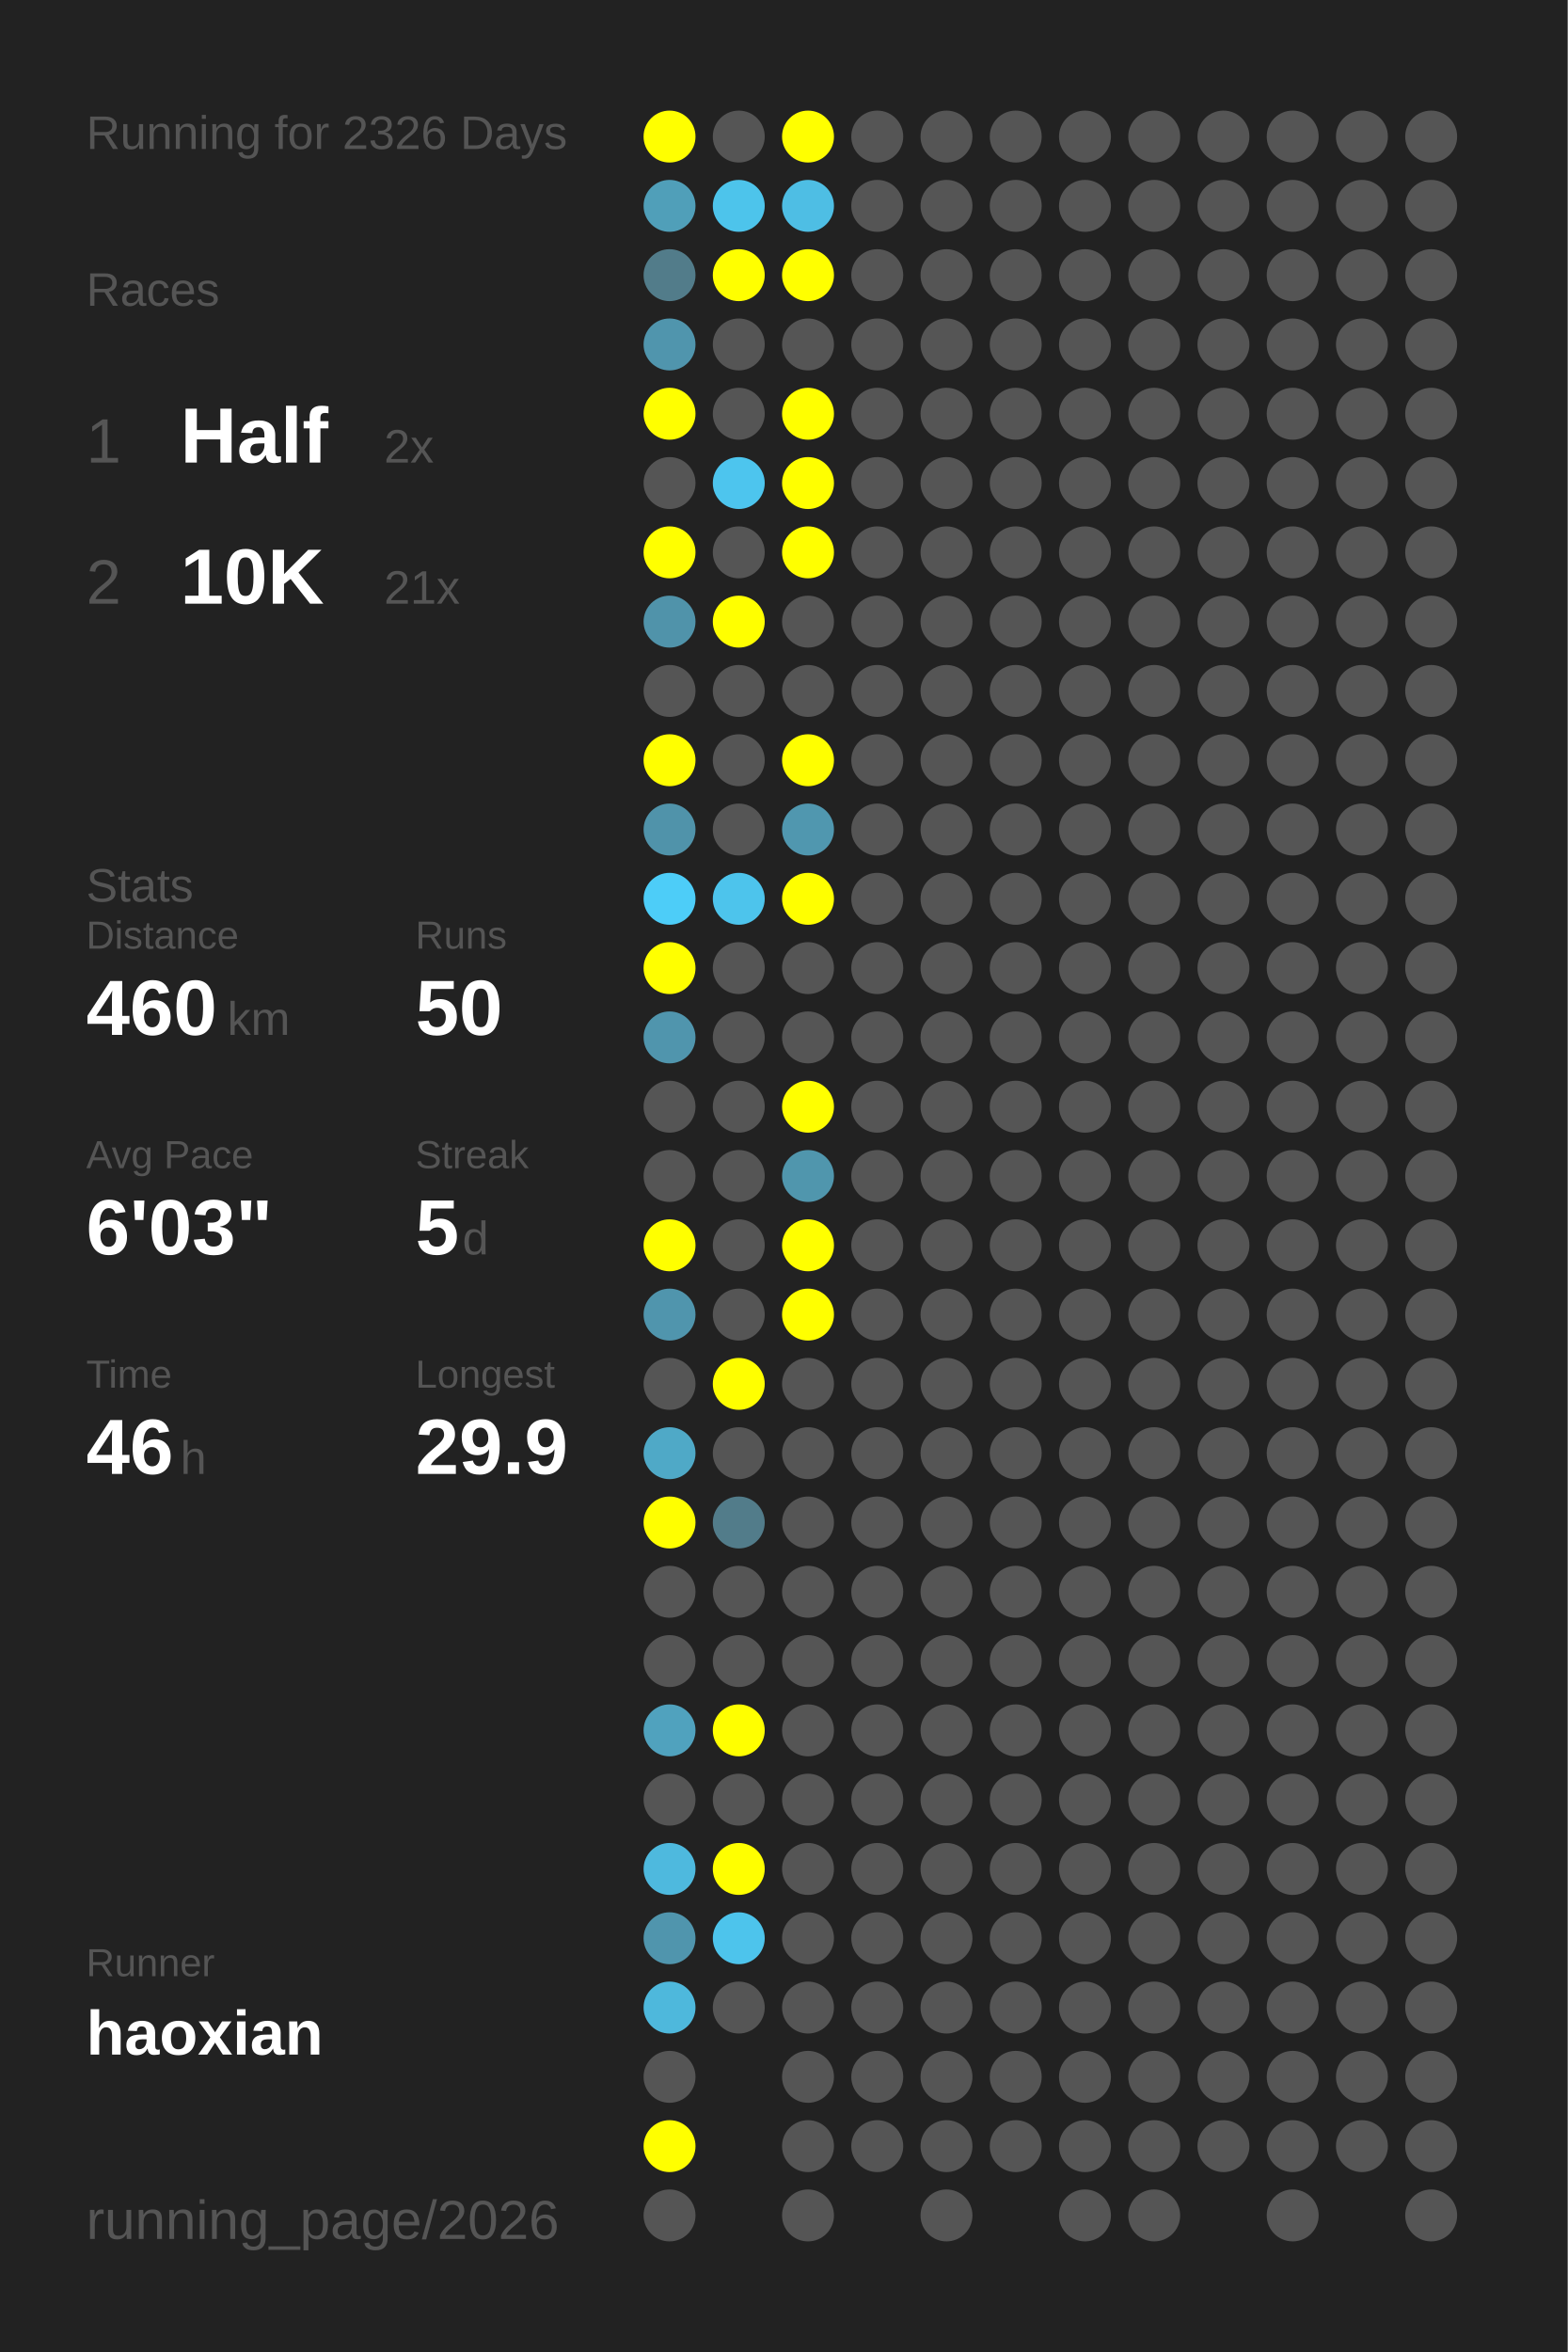
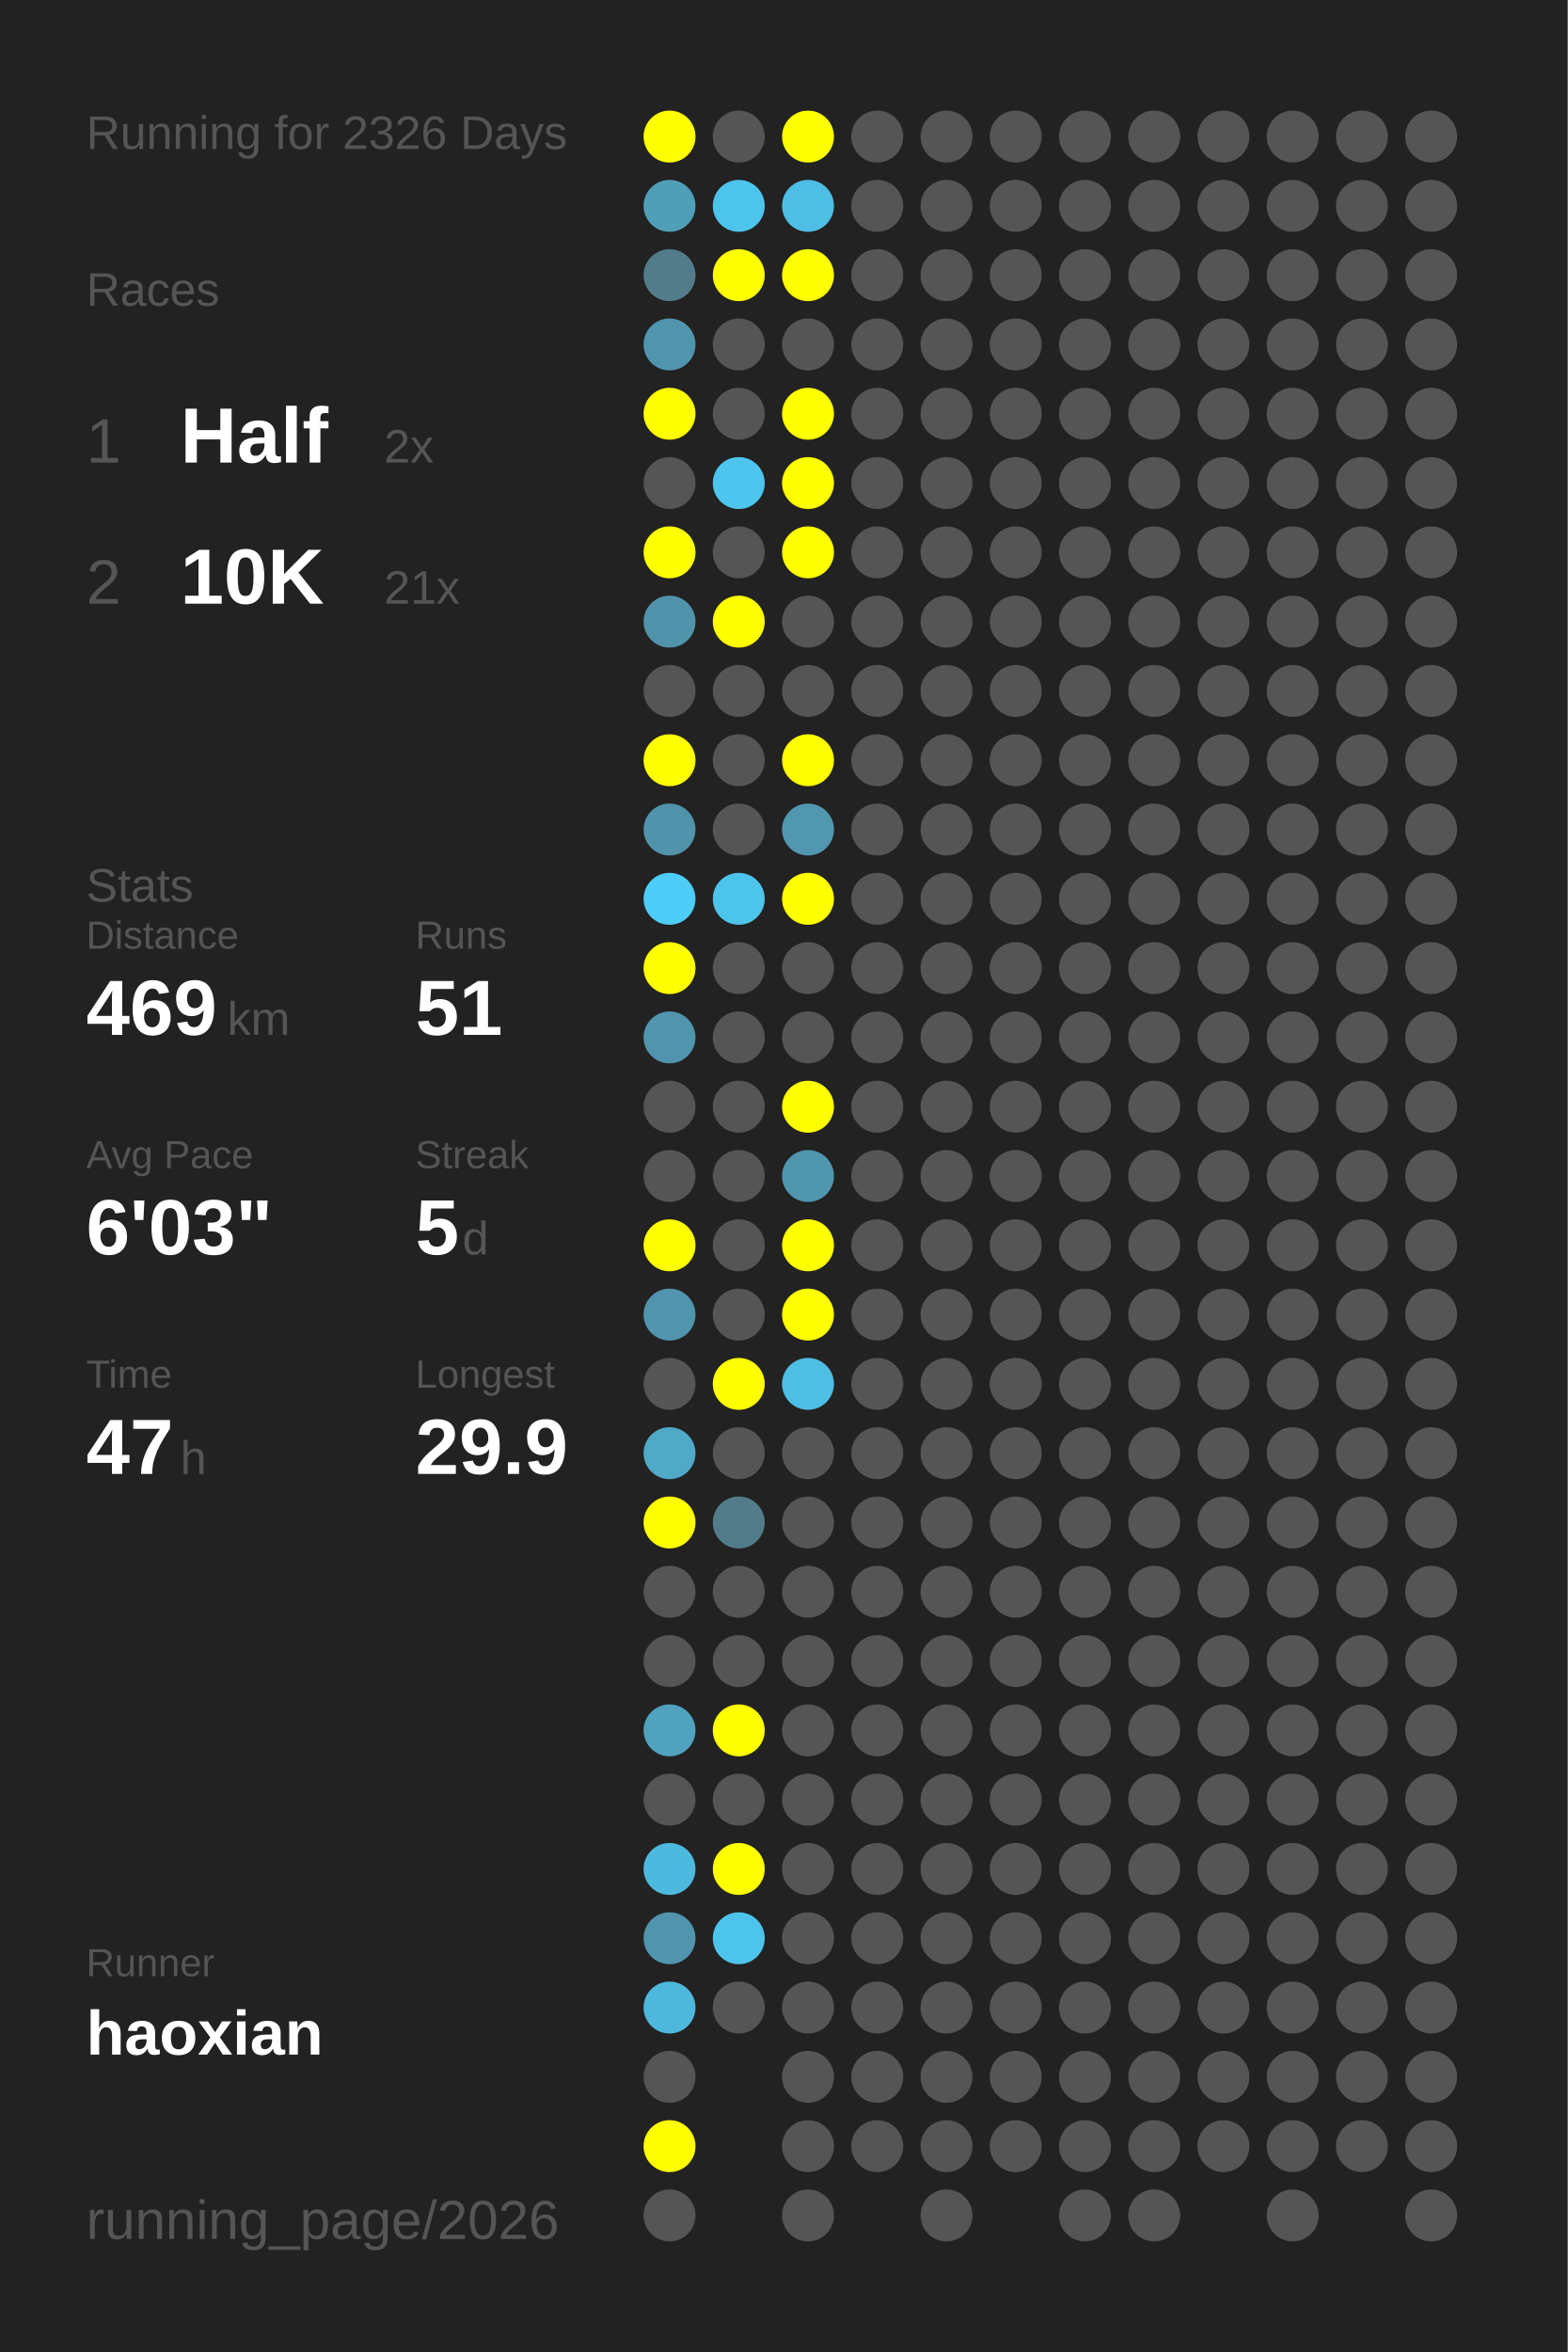
<svg xmlns="http://www.w3.org/2000/svg" baseProfile="full" height="300mm" version="1.1" viewBox="0,0,200,300" width="200mm">
  <defs />
  <rect fill="#222222" height="300" width="200" x="0" y="0" />
  <text fill="#555555" style="font-size:6px; font-family:Arial;" x="11" y="19">Running for 2326 Days</text>
  <text fill="#555555" style="font-size:6px; font-family:Arial;" x="11" y="39">Races</text>
  <text fill="#555555" style="font-size:8px; font-family:Arial;" x="11" y="59">1</text>
  <text fill="#FFFFFF" style="font-size:10px; font-family:Arial; font-weight:bold;" x="23" y="59">Half</text>
  <text fill="#555555" style="font-size:6px; font-family:Arial;" x="49" y="59">2x</text>
  <text fill="#555555" style="font-size:8px; font-family:Arial;" x="11" y="77">2</text>
  <text fill="#FFFFFF" style="font-size:10px; font-family:Arial; font-weight:bold;" x="23" y="77">10K</text>
  <text fill="#555555" style="font-size:6px; font-family:Arial;" x="49" y="77">21x</text>
  <text fill="#555555" style="font-size:6px; font-family:Arial;" x="11" y="115">Stats</text>
  <text fill="#555555" style="font-size:5px; font-family:Arial;" x="11" y="121">Distance</text>
-   <text fill="#FFFFFF" style="font-size:10px; font-family:Arial; font-weight:bold;" x="11" y="132">460</text>
+   <text fill="#FFFFFF" style="font-size:10px; font-family:Arial; font-weight:bold;" x="11" y="132">469</text>
  <text fill="#555555" style="font-size:6px; font-family:Arial;" x="29" y="132">km</text>
  <text fill="#555555" style="font-size:5px; font-family:Arial;" x="53" y="121">Runs</text>
-   <text fill="#FFFFFF" style="font-size:10px; font-family:Arial; font-weight:bold;" x="53" y="132">50</text>
+   <text fill="#FFFFFF" style="font-size:10px; font-family:Arial; font-weight:bold;" x="53" y="132">51</text>
  <text fill="#555555" style="font-size:5px; font-family:Arial;" x="11" y="149">Avg Pace</text>
  <text fill="#FFFFFF" style="font-size:10px; font-family:Arial; font-weight:bold;" x="11" y="160">6'03"</text>
  <text fill="#555555" style="font-size:5px; font-family:Arial;" x="53" y="149">Streak</text>
  <text fill="#FFFFFF" style="font-size:10px; font-family:Arial; font-weight:bold;" x="53" y="160">5</text>
  <text fill="#555555" style="font-size:6px; font-family:Arial;" x="59" y="160">d</text>
  <text fill="#555555" style="font-size:5px; font-family:Arial;" x="11" y="177">Time</text>
-   <text fill="#FFFFFF" style="font-size:10px; font-family:Arial; font-weight:bold;" x="11" y="188">46</text>
+   <text fill="#FFFFFF" style="font-size:10px; font-family:Arial; font-weight:bold;" x="11" y="188">47</text>
  <text fill="#555555" style="font-size:6px; font-family:Arial;" x="23" y="188">h</text>
  <text fill="#555555" style="font-size:5px; font-family:Arial;" x="53" y="177">Longest</text>
  <text fill="#FFFFFF" style="font-size:10px; font-family:Arial; font-weight:bold;" x="53" y="188">29.9</text>
  <text fill="#555555" style="font-size:5px; font-family:Arial;" x="11" y="252.065">Runner</text>
  <text fill="#FFFFFF" style="font-size:8px; font-family:Arial; font-weight:bold;" x="11" y="262.065">haoxian</text>
  <text fill="#555555" style="font-size:7px; font-family:Arial;" x="11" y="285.581">running_page/2026</text>
  <circle cx="85.417" cy="17.419" fill="#FFFF00" r="3.312" />
  <circle cx="85.417" cy="26.258" fill="#509fb9" r="3.312" />
  <circle cx="85.417" cy="35.097" fill="#527c8a" r="3.312" />
  <circle cx="85.417" cy="43.935" fill="#5095ad" r="3.312" />
  <circle cx="85.417" cy="52.774" fill="#FFFF00" r="3.312" />
  <circle cx="85.417" cy="61.613" fill="#555555" r="3.312" />
  <circle cx="85.417" cy="70.452" fill="#FFFF00" r="3.312" />
  <circle cx="85.417" cy="79.29" fill="#5093aa" r="3.312" />
  <circle cx="85.417" cy="88.129" fill="#555555" r="3.312" />
  <circle cx="85.417" cy="96.968" fill="#FFFF00" r="3.312" />
  <circle cx="85.417" cy="105.806" fill="#5093aa" r="3.312" />
  <circle cx="85.417" cy="114.645" fill="#4dcdf8" r="3.312" />
  <circle cx="85.417" cy="123.484" fill="#FFFF00" r="3.312" />
  <circle cx="85.417" cy="132.323" fill="#5095ad" r="3.312" />
  <circle cx="85.417" cy="141.161" fill="#555555" r="3.312" />
  <circle cx="85.417" cy="150" fill="#555555" r="3.312" />
  <circle cx="85.417" cy="158.839" fill="#FFFF00" r="3.312" />
  <circle cx="85.417" cy="167.677" fill="#5095ad" r="3.312" />
  <circle cx="85.417" cy="176.516" fill="#555555" r="3.312" />
  <circle cx="85.417" cy="185.355" fill="#4fa9c7" r="3.312" />
  <circle cx="85.417" cy="194.194" fill="#FFFF00" r="3.312" />
  <circle cx="85.417" cy="203.032" fill="#555555" r="3.312" />
  <circle cx="85.417" cy="211.871" fill="#555555" r="3.312" />
  <circle cx="85.417" cy="220.71" fill="#50a2be" r="3.312" />
  <circle cx="85.417" cy="229.548" fill="#555555" r="3.312" />
  <circle cx="85.417" cy="238.387" fill="#4eb9de" r="3.312" />
  <circle cx="85.417" cy="247.226" fill="#5095ad" r="3.312" />
  <circle cx="85.417" cy="256.065" fill="#4eb8dc" r="3.312" />
  <circle cx="85.417" cy="264.903" fill="#555555" r="3.312" />
  <circle cx="85.417" cy="273.742" fill="#FFFF00" r="3.312" />
  <circle cx="85.417" cy="282.581" fill="#555555" r="3.312" />
  <circle cx="94.25" cy="17.419" fill="#555555" r="3.312" />
  <circle cx="94.25" cy="26.258" fill="#4dc4eb" r="3.312" />
  <circle cx="94.25" cy="35.097" fill="#FFFF00" r="3.312" />
  <circle cx="94.25" cy="43.935" fill="#555555" r="3.312" />
  <circle cx="94.25" cy="52.774" fill="#555555" r="3.312" />
  <circle cx="94.25" cy="61.613" fill="#4dc5ee" r="3.312" />
  <circle cx="94.25" cy="70.452" fill="#555555" r="3.312" />
  <circle cx="94.25" cy="79.29" fill="#FFFF00" r="3.312" />
  <circle cx="94.25" cy="88.129" fill="#555555" r="3.312" />
  <circle cx="94.25" cy="96.968" fill="#555555" r="3.312" />
  <circle cx="94.25" cy="105.806" fill="#555555" r="3.312" />
  <circle cx="94.25" cy="114.645" fill="#4dc4ec" r="3.312" />
  <circle cx="94.25" cy="123.484" fill="#555555" r="3.312" />
  <circle cx="94.25" cy="132.323" fill="#555555" r="3.312" />
  <circle cx="94.25" cy="141.161" fill="#555555" r="3.312" />
  <circle cx="94.25" cy="150" fill="#555555" r="3.312" />
  <circle cx="94.25" cy="158.839" fill="#555555" r="3.312" />
  <circle cx="94.25" cy="167.677" fill="#555555" r="3.312" />
  <circle cx="94.25" cy="176.516" fill="#FFFF00" r="3.312" />
  <circle cx="94.25" cy="185.355" fill="#555555" r="3.312" />
  <circle cx="94.25" cy="194.194" fill="#527c8a" r="3.312" />
  <circle cx="94.25" cy="203.032" fill="#555555" r="3.312" />
  <circle cx="94.25" cy="211.871" fill="#555555" r="3.312" />
  <circle cx="94.25" cy="220.71" fill="#FFFF00" r="3.312" />
  <circle cx="94.25" cy="229.548" fill="#555555" r="3.312" />
  <circle cx="94.25" cy="238.387" fill="#FFFF00" r="3.312" />
  <circle cx="94.25" cy="247.226" fill="#4dc4ec" r="3.312" />
  <circle cx="94.25" cy="256.065" fill="#555555" r="3.312" />
  <circle cx="103.083" cy="17.419" fill="#FFFF00" r="3.312" />
  <circle cx="103.083" cy="26.258" fill="#4ebee4" r="3.312" />
  <circle cx="103.083" cy="35.097" fill="#FFFF00" r="3.312" />
  <circle cx="103.083" cy="43.935" fill="#555555" r="3.312" />
  <circle cx="103.083" cy="52.774" fill="#FFFF00" r="3.312" />
  <circle cx="103.083" cy="61.613" fill="#FFFF00" r="3.312" />
  <circle cx="103.083" cy="70.452" fill="#FFFF00" r="3.312" />
  <circle cx="103.083" cy="79.29" fill="#555555" r="3.312" />
  <circle cx="103.083" cy="88.129" fill="#555555" r="3.312" />
  <circle cx="103.083" cy="96.968" fill="#FFFF00" r="3.312" />
  <circle cx="103.083" cy="105.806" fill="#5097af" r="3.312" />
  <circle cx="103.083" cy="114.645" fill="#FFFF00" r="3.312" />
  <circle cx="103.083" cy="123.484" fill="#555555" r="3.312" />
  <circle cx="103.083" cy="132.323" fill="#555555" r="3.312" />
  <circle cx="103.083" cy="141.161" fill="#FFFF00" r="3.312" />
  <circle cx="103.083" cy="150" fill="#5096ad" r="3.312" />
  <circle cx="103.083" cy="158.839" fill="#FFFF00" r="3.312" />
  <circle cx="103.083" cy="167.677" fill="#FFFF00" r="3.312" />
-   <circle cx="103.083" cy="176.516" fill="#555555" r="3.312" />
+   <circle cx="103.083" cy="176.516" fill="#4ebee4" r="3.312" />
  <circle cx="103.083" cy="185.355" fill="#555555" r="3.312" />
  <circle cx="103.083" cy="194.194" fill="#555555" r="3.312" />
  <circle cx="103.083" cy="203.032" fill="#555555" r="3.312" />
  <circle cx="103.083" cy="211.871" fill="#555555" r="3.312" />
  <circle cx="103.083" cy="220.71" fill="#555555" r="3.312" />
  <circle cx="103.083" cy="229.548" fill="#555555" r="3.312" />
  <circle cx="103.083" cy="238.387" fill="#555555" r="3.312" />
  <circle cx="103.083" cy="247.226" fill="#555555" r="3.312" />
  <circle cx="103.083" cy="256.065" fill="#555555" r="3.312" />
  <circle cx="103.083" cy="264.903" fill="#555555" r="3.312" />
  <circle cx="103.083" cy="273.742" fill="#555555" r="3.312" />
  <circle cx="103.083" cy="282.581" fill="#555555" r="3.312" />
  <circle cx="111.917" cy="17.419" fill="#555555" r="3.312" />
  <circle cx="111.917" cy="26.258" fill="#555555" r="3.312" />
  <circle cx="111.917" cy="35.097" fill="#555555" r="3.312" />
  <circle cx="111.917" cy="43.935" fill="#555555" r="3.312" />
  <circle cx="111.917" cy="52.774" fill="#555555" r="3.312" />
  <circle cx="111.917" cy="61.613" fill="#555555" r="3.312" />
  <circle cx="111.917" cy="70.452" fill="#555555" r="3.312" />
  <circle cx="111.917" cy="79.29" fill="#555555" r="3.312" />
  <circle cx="111.917" cy="88.129" fill="#555555" r="3.312" />
  <circle cx="111.917" cy="96.968" fill="#555555" r="3.312" />
  <circle cx="111.917" cy="105.806" fill="#555555" r="3.312" />
  <circle cx="111.917" cy="114.645" fill="#555555" r="3.312" />
  <circle cx="111.917" cy="123.484" fill="#555555" r="3.312" />
  <circle cx="111.917" cy="132.323" fill="#555555" r="3.312" />
  <circle cx="111.917" cy="141.161" fill="#555555" r="3.312" />
  <circle cx="111.917" cy="150" fill="#555555" r="3.312" />
  <circle cx="111.917" cy="158.839" fill="#555555" r="3.312" />
  <circle cx="111.917" cy="167.677" fill="#555555" r="3.312" />
  <circle cx="111.917" cy="176.516" fill="#555555" r="3.312" />
  <circle cx="111.917" cy="185.355" fill="#555555" r="3.312" />
  <circle cx="111.917" cy="194.194" fill="#555555" r="3.312" />
  <circle cx="111.917" cy="203.032" fill="#555555" r="3.312" />
  <circle cx="111.917" cy="211.871" fill="#555555" r="3.312" />
  <circle cx="111.917" cy="220.71" fill="#555555" r="3.312" />
  <circle cx="111.917" cy="229.548" fill="#555555" r="3.312" />
  <circle cx="111.917" cy="238.387" fill="#555555" r="3.312" />
  <circle cx="111.917" cy="247.226" fill="#555555" r="3.312" />
  <circle cx="111.917" cy="256.065" fill="#555555" r="3.312" />
  <circle cx="111.917" cy="264.903" fill="#555555" r="3.312" />
  <circle cx="111.917" cy="273.742" fill="#555555" r="3.312" />
  <circle cx="120.75" cy="17.419" fill="#555555" r="3.312" />
  <circle cx="120.75" cy="26.258" fill="#555555" r="3.312" />
  <circle cx="120.75" cy="35.097" fill="#555555" r="3.312" />
  <circle cx="120.75" cy="43.935" fill="#555555" r="3.312" />
  <circle cx="120.75" cy="52.774" fill="#555555" r="3.312" />
  <circle cx="120.75" cy="61.613" fill="#555555" r="3.312" />
  <circle cx="120.75" cy="70.452" fill="#555555" r="3.312" />
  <circle cx="120.75" cy="79.29" fill="#555555" r="3.312" />
  <circle cx="120.75" cy="88.129" fill="#555555" r="3.312" />
  <circle cx="120.75" cy="96.968" fill="#555555" r="3.312" />
  <circle cx="120.75" cy="105.806" fill="#555555" r="3.312" />
  <circle cx="120.75" cy="114.645" fill="#555555" r="3.312" />
  <circle cx="120.75" cy="123.484" fill="#555555" r="3.312" />
  <circle cx="120.75" cy="132.323" fill="#555555" r="3.312" />
  <circle cx="120.75" cy="141.161" fill="#555555" r="3.312" />
  <circle cx="120.75" cy="150" fill="#555555" r="3.312" />
  <circle cx="120.75" cy="158.839" fill="#555555" r="3.312" />
  <circle cx="120.75" cy="167.677" fill="#555555" r="3.312" />
  <circle cx="120.75" cy="176.516" fill="#555555" r="3.312" />
  <circle cx="120.75" cy="185.355" fill="#555555" r="3.312" />
  <circle cx="120.75" cy="194.194" fill="#555555" r="3.312" />
  <circle cx="120.75" cy="203.032" fill="#555555" r="3.312" />
  <circle cx="120.75" cy="211.871" fill="#555555" r="3.312" />
  <circle cx="120.75" cy="220.71" fill="#555555" r="3.312" />
  <circle cx="120.75" cy="229.548" fill="#555555" r="3.312" />
  <circle cx="120.75" cy="238.387" fill="#555555" r="3.312" />
  <circle cx="120.75" cy="247.226" fill="#555555" r="3.312" />
  <circle cx="120.75" cy="256.065" fill="#555555" r="3.312" />
  <circle cx="120.75" cy="264.903" fill="#555555" r="3.312" />
  <circle cx="120.75" cy="273.742" fill="#555555" r="3.312" />
  <circle cx="120.75" cy="282.581" fill="#555555" r="3.312" />
  <circle cx="129.583" cy="17.419" fill="#555555" r="3.312" />
  <circle cx="129.583" cy="26.258" fill="#555555" r="3.312" />
  <circle cx="129.583" cy="35.097" fill="#555555" r="3.312" />
  <circle cx="129.583" cy="43.935" fill="#555555" r="3.312" />
  <circle cx="129.583" cy="52.774" fill="#555555" r="3.312" />
  <circle cx="129.583" cy="61.613" fill="#555555" r="3.312" />
  <circle cx="129.583" cy="70.452" fill="#555555" r="3.312" />
  <circle cx="129.583" cy="79.29" fill="#555555" r="3.312" />
  <circle cx="129.583" cy="88.129" fill="#555555" r="3.312" />
  <circle cx="129.583" cy="96.968" fill="#555555" r="3.312" />
  <circle cx="129.583" cy="105.806" fill="#555555" r="3.312" />
  <circle cx="129.583" cy="114.645" fill="#555555" r="3.312" />
  <circle cx="129.583" cy="123.484" fill="#555555" r="3.312" />
  <circle cx="129.583" cy="132.323" fill="#555555" r="3.312" />
  <circle cx="129.583" cy="141.161" fill="#555555" r="3.312" />
  <circle cx="129.583" cy="150" fill="#555555" r="3.312" />
  <circle cx="129.583" cy="158.839" fill="#555555" r="3.312" />
  <circle cx="129.583" cy="167.677" fill="#555555" r="3.312" />
  <circle cx="129.583" cy="176.516" fill="#555555" r="3.312" />
  <circle cx="129.583" cy="185.355" fill="#555555" r="3.312" />
  <circle cx="129.583" cy="194.194" fill="#555555" r="3.312" />
  <circle cx="129.583" cy="203.032" fill="#555555" r="3.312" />
  <circle cx="129.583" cy="211.871" fill="#555555" r="3.312" />
  <circle cx="129.583" cy="220.71" fill="#555555" r="3.312" />
  <circle cx="129.583" cy="229.548" fill="#555555" r="3.312" />
  <circle cx="129.583" cy="238.387" fill="#555555" r="3.312" />
  <circle cx="129.583" cy="247.226" fill="#555555" r="3.312" />
  <circle cx="129.583" cy="256.065" fill="#555555" r="3.312" />
  <circle cx="129.583" cy="264.903" fill="#555555" r="3.312" />
  <circle cx="129.583" cy="273.742" fill="#555555" r="3.312" />
  <circle cx="138.417" cy="17.419" fill="#555555" r="3.312" />
  <circle cx="138.417" cy="26.258" fill="#555555" r="3.312" />
  <circle cx="138.417" cy="35.097" fill="#555555" r="3.312" />
  <circle cx="138.417" cy="43.935" fill="#555555" r="3.312" />
  <circle cx="138.417" cy="52.774" fill="#555555" r="3.312" />
  <circle cx="138.417" cy="61.613" fill="#555555" r="3.312" />
  <circle cx="138.417" cy="70.452" fill="#555555" r="3.312" />
  <circle cx="138.417" cy="79.29" fill="#555555" r="3.312" />
  <circle cx="138.417" cy="88.129" fill="#555555" r="3.312" />
  <circle cx="138.417" cy="96.968" fill="#555555" r="3.312" />
  <circle cx="138.417" cy="105.806" fill="#555555" r="3.312" />
  <circle cx="138.417" cy="114.645" fill="#555555" r="3.312" />
  <circle cx="138.417" cy="123.484" fill="#555555" r="3.312" />
  <circle cx="138.417" cy="132.323" fill="#555555" r="3.312" />
  <circle cx="138.417" cy="141.161" fill="#555555" r="3.312" />
  <circle cx="138.417" cy="150" fill="#555555" r="3.312" />
  <circle cx="138.417" cy="158.839" fill="#555555" r="3.312" />
  <circle cx="138.417" cy="167.677" fill="#555555" r="3.312" />
  <circle cx="138.417" cy="176.516" fill="#555555" r="3.312" />
  <circle cx="138.417" cy="185.355" fill="#555555" r="3.312" />
  <circle cx="138.417" cy="194.194" fill="#555555" r="3.312" />
  <circle cx="138.417" cy="203.032" fill="#555555" r="3.312" />
  <circle cx="138.417" cy="211.871" fill="#555555" r="3.312" />
  <circle cx="138.417" cy="220.71" fill="#555555" r="3.312" />
  <circle cx="138.417" cy="229.548" fill="#555555" r="3.312" />
  <circle cx="138.417" cy="238.387" fill="#555555" r="3.312" />
  <circle cx="138.417" cy="247.226" fill="#555555" r="3.312" />
  <circle cx="138.417" cy="256.065" fill="#555555" r="3.312" />
  <circle cx="138.417" cy="264.903" fill="#555555" r="3.312" />
  <circle cx="138.417" cy="273.742" fill="#555555" r="3.312" />
  <circle cx="138.417" cy="282.581" fill="#555555" r="3.312" />
  <circle cx="147.25" cy="17.419" fill="#555555" r="3.312" />
  <circle cx="147.25" cy="26.258" fill="#555555" r="3.312" />
  <circle cx="147.25" cy="35.097" fill="#555555" r="3.312" />
  <circle cx="147.25" cy="43.935" fill="#555555" r="3.312" />
  <circle cx="147.25" cy="52.774" fill="#555555" r="3.312" />
  <circle cx="147.25" cy="61.613" fill="#555555" r="3.312" />
  <circle cx="147.25" cy="70.452" fill="#555555" r="3.312" />
  <circle cx="147.25" cy="79.29" fill="#555555" r="3.312" />
  <circle cx="147.25" cy="88.129" fill="#555555" r="3.312" />
  <circle cx="147.25" cy="96.968" fill="#555555" r="3.312" />
  <circle cx="147.25" cy="105.806" fill="#555555" r="3.312" />
  <circle cx="147.25" cy="114.645" fill="#555555" r="3.312" />
  <circle cx="147.25" cy="123.484" fill="#555555" r="3.312" />
  <circle cx="147.25" cy="132.323" fill="#555555" r="3.312" />
  <circle cx="147.25" cy="141.161" fill="#555555" r="3.312" />
  <circle cx="147.25" cy="150" fill="#555555" r="3.312" />
  <circle cx="147.25" cy="158.839" fill="#555555" r="3.312" />
  <circle cx="147.25" cy="167.677" fill="#555555" r="3.312" />
  <circle cx="147.25" cy="176.516" fill="#555555" r="3.312" />
  <circle cx="147.25" cy="185.355" fill="#555555" r="3.312" />
  <circle cx="147.25" cy="194.194" fill="#555555" r="3.312" />
  <circle cx="147.25" cy="203.032" fill="#555555" r="3.312" />
  <circle cx="147.25" cy="211.871" fill="#555555" r="3.312" />
  <circle cx="147.25" cy="220.71" fill="#555555" r="3.312" />
  <circle cx="147.25" cy="229.548" fill="#555555" r="3.312" />
  <circle cx="147.25" cy="238.387" fill="#555555" r="3.312" />
  <circle cx="147.25" cy="247.226" fill="#555555" r="3.312" />
  <circle cx="147.25" cy="256.065" fill="#555555" r="3.312" />
  <circle cx="147.25" cy="264.903" fill="#555555" r="3.312" />
  <circle cx="147.25" cy="273.742" fill="#555555" r="3.312" />
  <circle cx="147.25" cy="282.581" fill="#555555" r="3.312" />
  <circle cx="156.083" cy="17.419" fill="#555555" r="3.312" />
  <circle cx="156.083" cy="26.258" fill="#555555" r="3.312" />
  <circle cx="156.083" cy="35.097" fill="#555555" r="3.312" />
  <circle cx="156.083" cy="43.935" fill="#555555" r="3.312" />
  <circle cx="156.083" cy="52.774" fill="#555555" r="3.312" />
  <circle cx="156.083" cy="61.613" fill="#555555" r="3.312" />
  <circle cx="156.083" cy="70.452" fill="#555555" r="3.312" />
  <circle cx="156.083" cy="79.29" fill="#555555" r="3.312" />
  <circle cx="156.083" cy="88.129" fill="#555555" r="3.312" />
  <circle cx="156.083" cy="96.968" fill="#555555" r="3.312" />
  <circle cx="156.083" cy="105.806" fill="#555555" r="3.312" />
  <circle cx="156.083" cy="114.645" fill="#555555" r="3.312" />
  <circle cx="156.083" cy="123.484" fill="#555555" r="3.312" />
  <circle cx="156.083" cy="132.323" fill="#555555" r="3.312" />
  <circle cx="156.083" cy="141.161" fill="#555555" r="3.312" />
  <circle cx="156.083" cy="150" fill="#555555" r="3.312" />
  <circle cx="156.083" cy="158.839" fill="#555555" r="3.312" />
  <circle cx="156.083" cy="167.677" fill="#555555" r="3.312" />
  <circle cx="156.083" cy="176.516" fill="#555555" r="3.312" />
  <circle cx="156.083" cy="185.355" fill="#555555" r="3.312" />
  <circle cx="156.083" cy="194.194" fill="#555555" r="3.312" />
  <circle cx="156.083" cy="203.032" fill="#555555" r="3.312" />
  <circle cx="156.083" cy="211.871" fill="#555555" r="3.312" />
  <circle cx="156.083" cy="220.71" fill="#555555" r="3.312" />
  <circle cx="156.083" cy="229.548" fill="#555555" r="3.312" />
  <circle cx="156.083" cy="238.387" fill="#555555" r="3.312" />
  <circle cx="156.083" cy="247.226" fill="#555555" r="3.312" />
  <circle cx="156.083" cy="256.065" fill="#555555" r="3.312" />
  <circle cx="156.083" cy="264.903" fill="#555555" r="3.312" />
  <circle cx="156.083" cy="273.742" fill="#555555" r="3.312" />
  <circle cx="164.917" cy="17.419" fill="#555555" r="3.312" />
  <circle cx="164.917" cy="26.258" fill="#555555" r="3.312" />
  <circle cx="164.917" cy="35.097" fill="#555555" r="3.312" />
  <circle cx="164.917" cy="43.935" fill="#555555" r="3.312" />
  <circle cx="164.917" cy="52.774" fill="#555555" r="3.312" />
  <circle cx="164.917" cy="61.613" fill="#555555" r="3.312" />
  <circle cx="164.917" cy="70.452" fill="#555555" r="3.312" />
  <circle cx="164.917" cy="79.29" fill="#555555" r="3.312" />
  <circle cx="164.917" cy="88.129" fill="#555555" r="3.312" />
  <circle cx="164.917" cy="96.968" fill="#555555" r="3.312" />
  <circle cx="164.917" cy="105.806" fill="#555555" r="3.312" />
  <circle cx="164.917" cy="114.645" fill="#555555" r="3.312" />
  <circle cx="164.917" cy="123.484" fill="#555555" r="3.312" />
  <circle cx="164.917" cy="132.323" fill="#555555" r="3.312" />
  <circle cx="164.917" cy="141.161" fill="#555555" r="3.312" />
  <circle cx="164.917" cy="150" fill="#555555" r="3.312" />
  <circle cx="164.917" cy="158.839" fill="#555555" r="3.312" />
  <circle cx="164.917" cy="167.677" fill="#555555" r="3.312" />
  <circle cx="164.917" cy="176.516" fill="#555555" r="3.312" />
  <circle cx="164.917" cy="185.355" fill="#555555" r="3.312" />
  <circle cx="164.917" cy="194.194" fill="#555555" r="3.312" />
  <circle cx="164.917" cy="203.032" fill="#555555" r="3.312" />
  <circle cx="164.917" cy="211.871" fill="#555555" r="3.312" />
  <circle cx="164.917" cy="220.71" fill="#555555" r="3.312" />
  <circle cx="164.917" cy="229.548" fill="#555555" r="3.312" />
  <circle cx="164.917" cy="238.387" fill="#555555" r="3.312" />
  <circle cx="164.917" cy="247.226" fill="#555555" r="3.312" />
  <circle cx="164.917" cy="256.065" fill="#555555" r="3.312" />
  <circle cx="164.917" cy="264.903" fill="#555555" r="3.312" />
  <circle cx="164.917" cy="273.742" fill="#555555" r="3.312" />
  <circle cx="164.917" cy="282.581" fill="#555555" r="3.312" />
  <circle cx="173.75" cy="17.419" fill="#555555" r="3.312" />
  <circle cx="173.75" cy="26.258" fill="#555555" r="3.312" />
  <circle cx="173.75" cy="35.097" fill="#555555" r="3.312" />
  <circle cx="173.75" cy="43.935" fill="#555555" r="3.312" />
  <circle cx="173.75" cy="52.774" fill="#555555" r="3.312" />
  <circle cx="173.75" cy="61.613" fill="#555555" r="3.312" />
  <circle cx="173.75" cy="70.452" fill="#555555" r="3.312" />
  <circle cx="173.75" cy="79.29" fill="#555555" r="3.312" />
  <circle cx="173.75" cy="88.129" fill="#555555" r="3.312" />
  <circle cx="173.75" cy="96.968" fill="#555555" r="3.312" />
  <circle cx="173.75" cy="105.806" fill="#555555" r="3.312" />
  <circle cx="173.75" cy="114.645" fill="#555555" r="3.312" />
  <circle cx="173.75" cy="123.484" fill="#555555" r="3.312" />
  <circle cx="173.75" cy="132.323" fill="#555555" r="3.312" />
  <circle cx="173.75" cy="141.161" fill="#555555" r="3.312" />
  <circle cx="173.75" cy="150" fill="#555555" r="3.312" />
  <circle cx="173.75" cy="158.839" fill="#555555" r="3.312" />
  <circle cx="173.75" cy="167.677" fill="#555555" r="3.312" />
  <circle cx="173.75" cy="176.516" fill="#555555" r="3.312" />
  <circle cx="173.75" cy="185.355" fill="#555555" r="3.312" />
  <circle cx="173.75" cy="194.194" fill="#555555" r="3.312" />
  <circle cx="173.75" cy="203.032" fill="#555555" r="3.312" />
  <circle cx="173.75" cy="211.871" fill="#555555" r="3.312" />
  <circle cx="173.75" cy="220.71" fill="#555555" r="3.312" />
  <circle cx="173.75" cy="229.548" fill="#555555" r="3.312" />
  <circle cx="173.75" cy="238.387" fill="#555555" r="3.312" />
  <circle cx="173.75" cy="247.226" fill="#555555" r="3.312" />
  <circle cx="173.75" cy="256.065" fill="#555555" r="3.312" />
  <circle cx="173.75" cy="264.903" fill="#555555" r="3.312" />
  <circle cx="173.75" cy="273.742" fill="#555555" r="3.312" />
  <circle cx="182.583" cy="17.419" fill="#555555" r="3.312" />
  <circle cx="182.583" cy="26.258" fill="#555555" r="3.312" />
  <circle cx="182.583" cy="35.097" fill="#555555" r="3.312" />
  <circle cx="182.583" cy="43.935" fill="#555555" r="3.312" />
  <circle cx="182.583" cy="52.774" fill="#555555" r="3.312" />
  <circle cx="182.583" cy="61.613" fill="#555555" r="3.312" />
  <circle cx="182.583" cy="70.452" fill="#555555" r="3.312" />
  <circle cx="182.583" cy="79.29" fill="#555555" r="3.312" />
  <circle cx="182.583" cy="88.129" fill="#555555" r="3.312" />
  <circle cx="182.583" cy="96.968" fill="#555555" r="3.312" />
  <circle cx="182.583" cy="105.806" fill="#555555" r="3.312" />
  <circle cx="182.583" cy="114.645" fill="#555555" r="3.312" />
  <circle cx="182.583" cy="123.484" fill="#555555" r="3.312" />
  <circle cx="182.583" cy="132.323" fill="#555555" r="3.312" />
  <circle cx="182.583" cy="141.161" fill="#555555" r="3.312" />
  <circle cx="182.583" cy="150" fill="#555555" r="3.312" />
  <circle cx="182.583" cy="158.839" fill="#555555" r="3.312" />
  <circle cx="182.583" cy="167.677" fill="#555555" r="3.312" />
  <circle cx="182.583" cy="176.516" fill="#555555" r="3.312" />
  <circle cx="182.583" cy="185.355" fill="#555555" r="3.312" />
  <circle cx="182.583" cy="194.194" fill="#555555" r="3.312" />
  <circle cx="182.583" cy="203.032" fill="#555555" r="3.312" />
  <circle cx="182.583" cy="211.871" fill="#555555" r="3.312" />
  <circle cx="182.583" cy="220.71" fill="#555555" r="3.312" />
  <circle cx="182.583" cy="229.548" fill="#555555" r="3.312" />
  <circle cx="182.583" cy="238.387" fill="#555555" r="3.312" />
  <circle cx="182.583" cy="247.226" fill="#555555" r="3.312" />
  <circle cx="182.583" cy="256.065" fill="#555555" r="3.312" />
  <circle cx="182.583" cy="264.903" fill="#555555" r="3.312" />
  <circle cx="182.583" cy="273.742" fill="#555555" r="3.312" />
  <circle cx="182.583" cy="282.581" fill="#555555" r="3.312" />
</svg>
